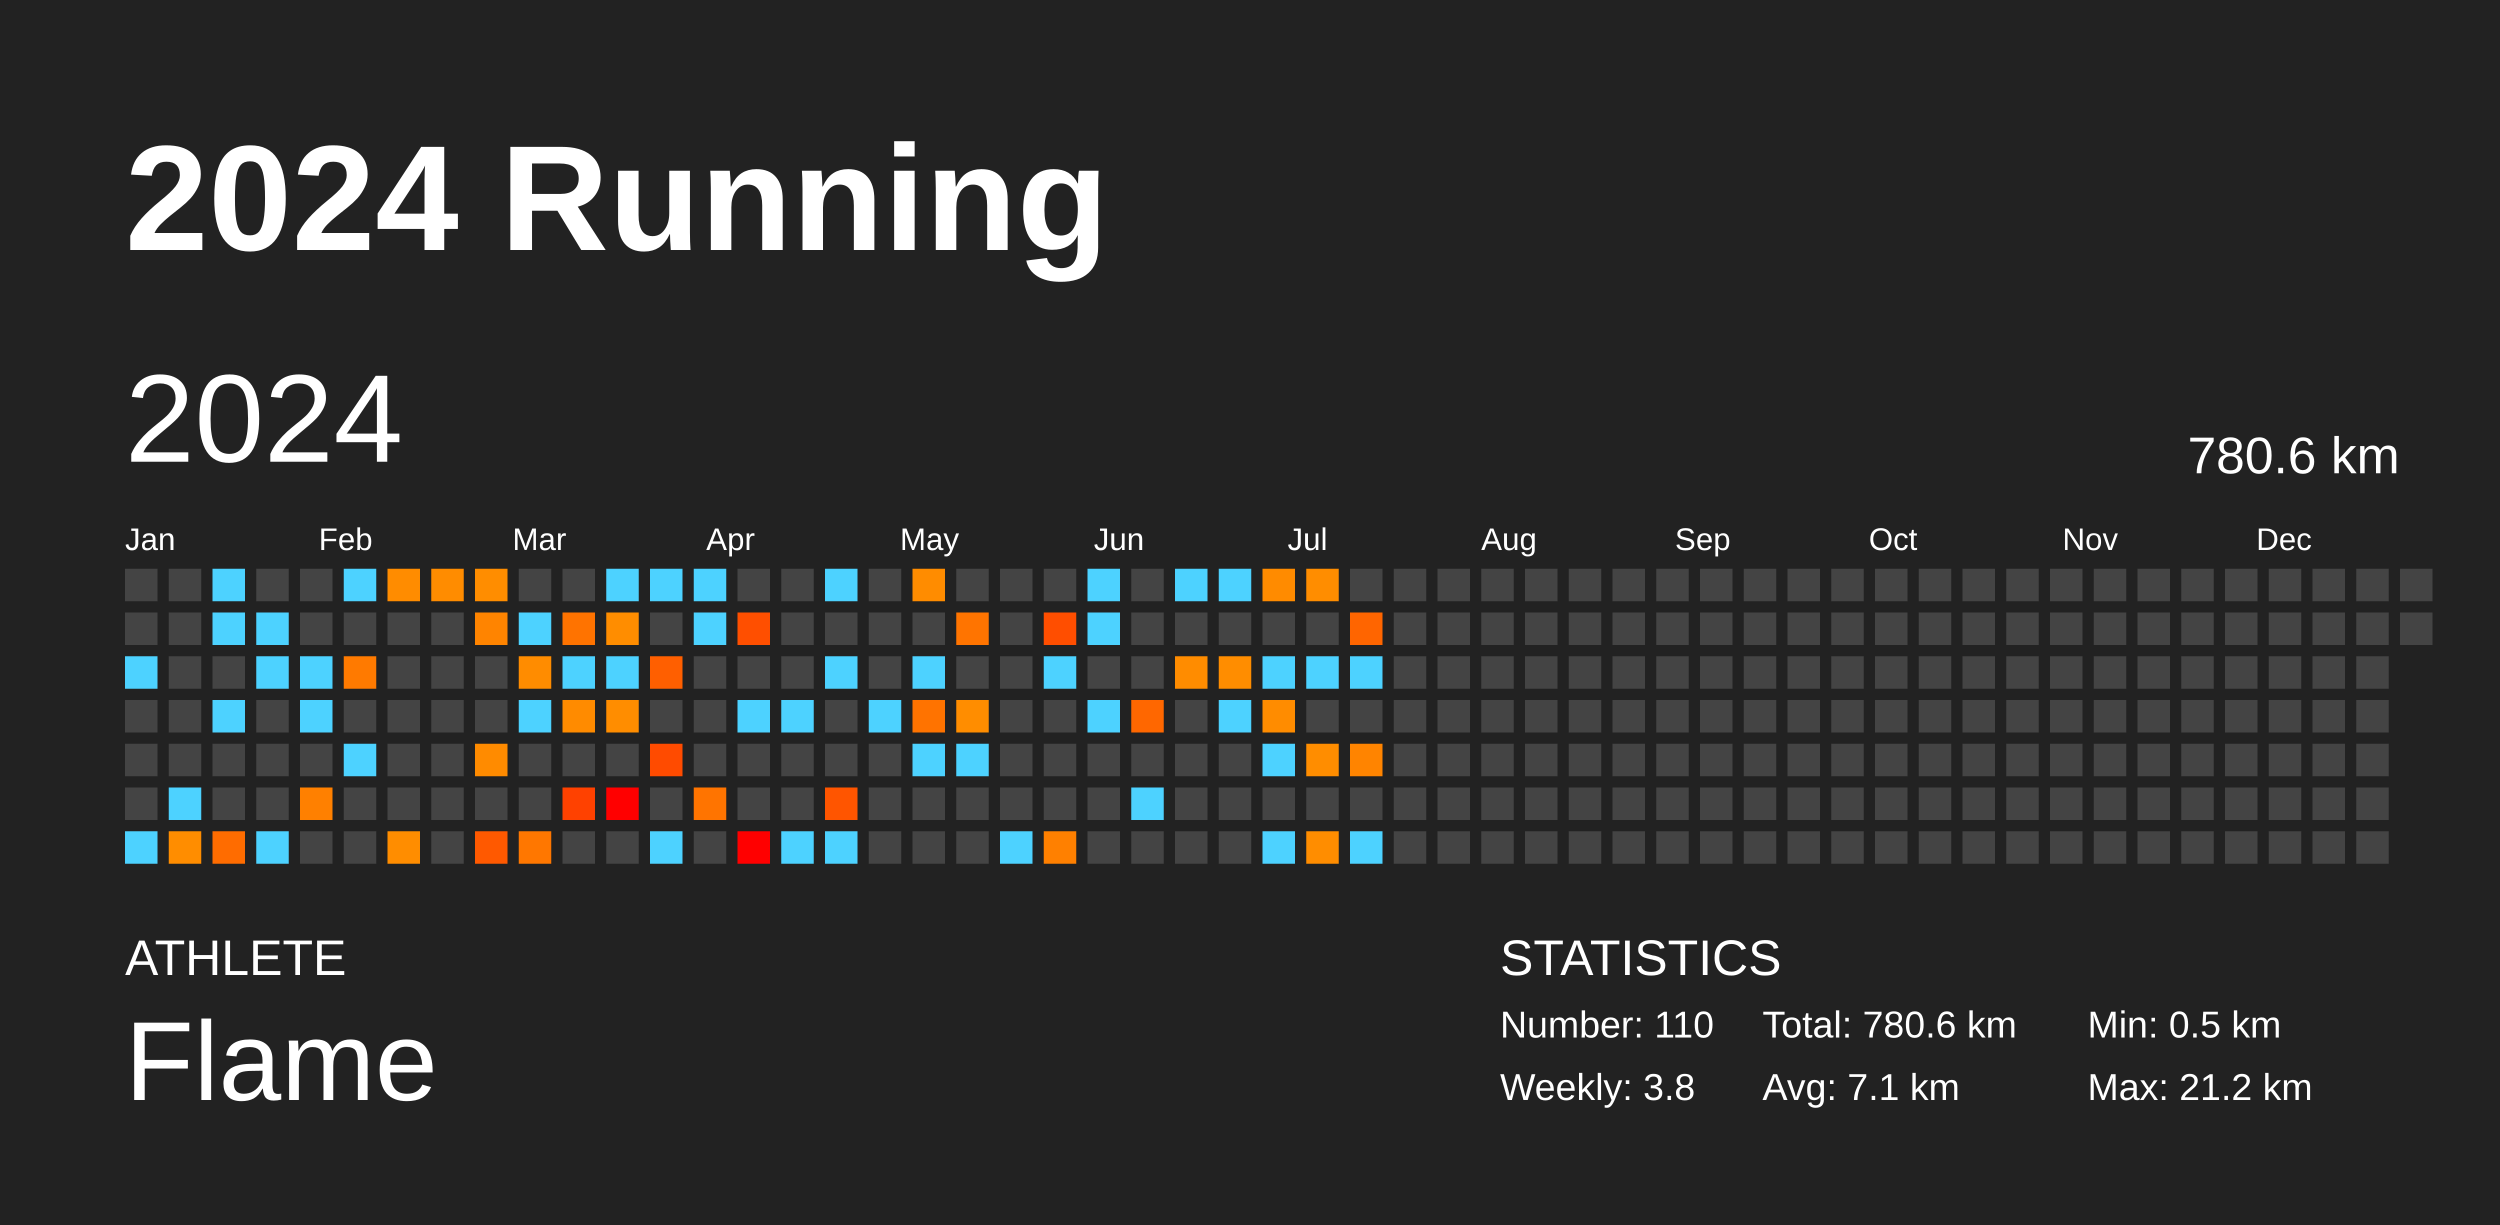
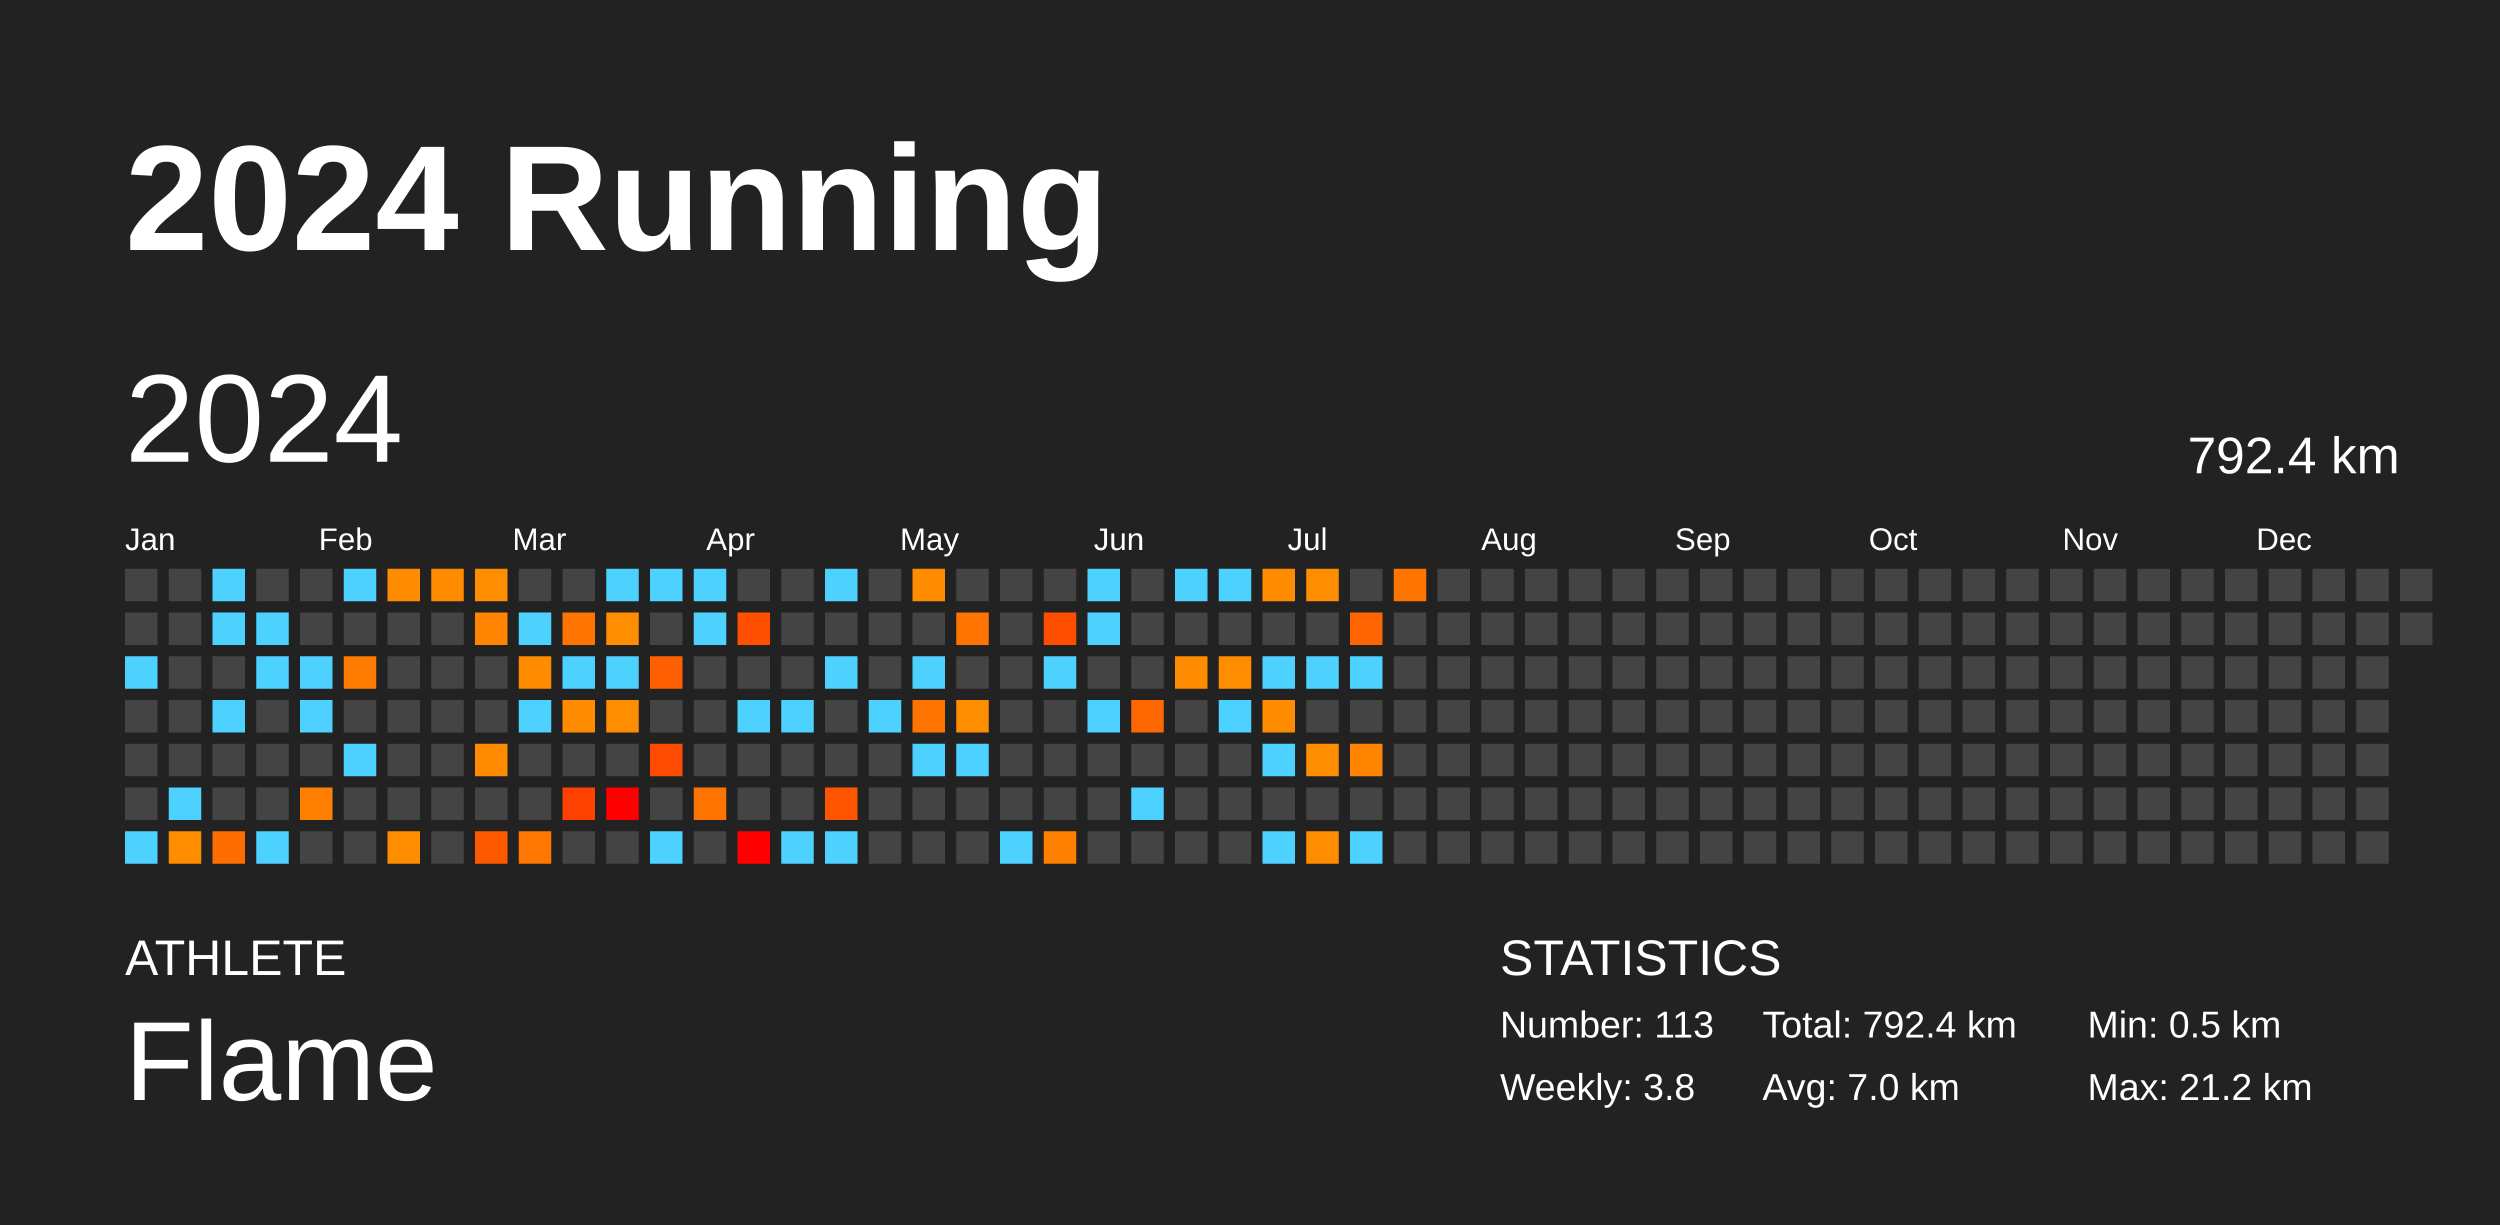
<svg xmlns="http://www.w3.org/2000/svg" baseProfile="full" height="98mm" version="1.1" viewBox="0,0,200,98" width="200mm">
  <defs />
  <rect fill="#222222" height="98" width="200" x="0" y="0" />
  <text fill="#FFFFFF" style="font-size:12px; font-family:Arial; font-weight:bold;" x="10" y="20">2024 Running</text>
  <text fill="#FFFFFF" style="font-size:4px; font-family:Arial" x="10" y="78">ATHLETE</text>
  <text fill="#FFFFFF" style="font-size:9px; font-family:Arial" x="10" y="88">Flame</text>
  <text fill="#FFFFFF" style="font-size:4px; font-family:Arial" x="120" y="78">STATISTICS</text>
-   <text fill="#FFFFFF" style="font-size:3px; font-family:Arial" x="120" y="83">Number: 110</text>
+   <text fill="#FFFFFF" style="font-size:3px; font-family:Arial" x="120" y="83">Number: 113</text>
  <text fill="#FFFFFF" style="font-size:3px; font-family:Arial" x="120" y="88">Weekly: 3.8</text>
-   <text fill="#FFFFFF" style="font-size:3px; font-family:Arial" x="141" y="83">Total: 780.6 km</text>
-   <text fill="#FFFFFF" style="font-size:3px; font-family:Arial" x="141" y="88">Avg: 7.1 km</text>
+   <text fill="#FFFFFF" style="font-size:3px; font-family:Arial" x="141" y="83">Total: 792.4 km</text>
+   <text fill="#FFFFFF" style="font-size:3px; font-family:Arial" x="141" y="88">Avg: 7.0 km</text>
  <text fill="#FFFFFF" style="font-size:3px; font-family:Arial" x="167" y="83">Min: 0.5 km</text>
  <text fill="#FFFFFF" style="font-size:3px; font-family:Arial" x="167" y="88">Max: 21.2 km</text>
  <text dominant-baseline="hanging" fill="#FFFFFF" style="font-size:10.0px; font-family:Arial;" x="10" y="30">2024</text>
-   <text dominant-baseline="hanging" fill="#FFFFFF" style="font-size:4.125px; font-family:Arial;" x="175" y="35">780.6 km</text>
+   <text dominant-baseline="hanging" fill="#FFFFFF" style="font-size:4.125px; font-family:Arial;" x="175" y="35">792.4 km</text>
  <text fill="#FFFFFF" style="font-size:2.5px; font-family:Arial" x="10.0" y="44">Jan</text>
  <text fill="#FFFFFF" style="font-size:2.5px; font-family:Arial" x="25.5" y="44">Feb</text>
  <text fill="#FFFFFF" style="font-size:2.5px; font-family:Arial" x="41.0" y="44">Mar</text>
  <text fill="#FFFFFF" style="font-size:2.5px; font-family:Arial" x="56.5" y="44">Apr</text>
  <text fill="#FFFFFF" style="font-size:2.5px; font-family:Arial" x="72.0" y="44">May</text>
  <text fill="#FFFFFF" style="font-size:2.5px; font-family:Arial" x="87.5" y="44">Jun</text>
  <text fill="#FFFFFF" style="font-size:2.5px; font-family:Arial" x="103.0" y="44">Jul</text>
  <text fill="#FFFFFF" style="font-size:2.5px; font-family:Arial" x="118.5" y="44">Aug</text>
  <text fill="#FFFFFF" style="font-size:2.5px; font-family:Arial" x="134.0" y="44">Sep</text>
  <text fill="#FFFFFF" style="font-size:2.5px; font-family:Arial" x="149.5" y="44">Oct</text>
  <text fill="#FFFFFF" style="font-size:2.5px; font-family:Arial" x="165.0" y="44">Nov</text>
  <text fill="#FFFFFF" style="font-size:2.5px; font-family:Arial" x="180.5" y="44">Dec</text>
  <rect fill="#444444" height="2.6" width="2.6" x="10.0" y="45.5" />
  <rect fill="#444444" height="2.6" width="2.6" x="10.0" y="49.0" />
  <rect fill="#4dd2ff" height="2.6" width="2.6" x="10.0" y="52.5" />
  <rect fill="#444444" height="2.6" width="2.6" x="10.0" y="56.0" />
  <rect fill="#444444" height="2.6" width="2.6" x="10.0" y="59.5" />
  <rect fill="#444444" height="2.6" width="2.6" x="10.0" y="63.0" />
  <rect fill="#4dd2ff" height="2.6" width="2.6" x="10.0" y="66.5" />
  <rect fill="#444444" height="2.6" width="2.6" x="13.5" y="45.5" />
  <rect fill="#444444" height="2.6" width="2.6" x="13.5" y="49.0" />
  <rect fill="#444444" height="2.6" width="2.6" x="13.5" y="52.5" />
  <rect fill="#444444" height="2.6" width="2.6" x="13.5" y="56.0" />
  <rect fill="#444444" height="2.6" width="2.6" x="13.5" y="59.5" />
  <rect fill="#4dd2ff" height="2.6" width="2.6" x="13.5" y="63.0" />
  <rect fill="#ff8d00" height="2.6" width="2.6" x="13.5" y="66.5" />
  <rect fill="#4dd2ff" height="2.6" width="2.6" x="17.0" y="45.5" />
  <rect fill="#4dd2ff" height="2.6" width="2.6" x="17.0" y="49.0" />
  <rect fill="#444444" height="2.6" width="2.6" x="17.0" y="52.5" />
  <rect fill="#4dd2ff" height="2.6" width="2.6" x="17.0" y="56.0" />
  <rect fill="#444444" height="2.6" width="2.6" x="17.0" y="59.5" />
  <rect fill="#444444" height="2.6" width="2.6" x="17.0" y="63.0" />
  <rect fill="#ff6c00" height="2.6" width="2.6" x="17.0" y="66.5" />
  <rect fill="#444444" height="2.6" width="2.6" x="20.5" y="45.5" />
  <rect fill="#4dd2ff" height="2.6" width="2.6" x="20.5" y="49.0" />
  <rect fill="#4dd2ff" height="2.6" width="2.6" x="20.5" y="52.5" />
  <rect fill="#444444" height="2.6" width="2.6" x="20.5" y="56.0" />
  <rect fill="#444444" height="2.6" width="2.6" x="20.5" y="59.5" />
  <rect fill="#444444" height="2.6" width="2.6" x="20.5" y="63.0" />
  <rect fill="#4dd2ff" height="2.6" width="2.6" x="20.5" y="66.5" />
  <rect fill="#444444" height="2.6" width="2.6" x="24.0" y="45.5" />
  <rect fill="#444444" height="2.6" width="2.6" x="24.0" y="49.0" />
  <rect fill="#4dd2ff" height="2.6" width="2.6" x="24.0" y="52.5" />
  <rect fill="#4dd2ff" height="2.6" width="2.6" x="24.0" y="56.0" />
  <rect fill="#444444" height="2.6" width="2.6" x="24.0" y="59.5" />
  <rect fill="#ff8000" height="2.6" width="2.6" x="24.0" y="63.0" />
  <rect fill="#444444" height="2.6" width="2.6" x="24.0" y="66.5" />
  <rect fill="#4dd2ff" height="2.6" width="2.6" x="27.5" y="45.5" />
  <rect fill="#444444" height="2.6" width="2.6" x="27.5" y="49.0" />
  <rect fill="#ff7a00" height="2.6" width="2.6" x="27.5" y="52.5" />
  <rect fill="#444444" height="2.6" width="2.6" x="27.5" y="56.0" />
  <rect fill="#4dd2ff" height="2.6" width="2.6" x="27.5" y="59.5" />
  <rect fill="#444444" height="2.6" width="2.6" x="27.5" y="63.0" />
  <rect fill="#444444" height="2.6" width="2.6" x="27.5" y="66.5" />
  <rect fill="#ff8c00" height="2.6" width="2.6" x="31.0" y="45.5" />
  <rect fill="#444444" height="2.6" width="2.6" x="31.0" y="49.0" />
  <rect fill="#444444" height="2.6" width="2.6" x="31.0" y="52.5" />
  <rect fill="#444444" height="2.6" width="2.6" x="31.0" y="56.0" />
  <rect fill="#444444" height="2.6" width="2.6" x="31.0" y="59.5" />
  <rect fill="#444444" height="2.6" width="2.6" x="31.0" y="63.0" />
  <rect fill="#ff8d00" height="2.6" width="2.6" x="31.0" y="66.5" />
  <rect fill="#ff8c00" height="2.6" width="2.6" x="34.5" y="45.5" />
  <rect fill="#444444" height="2.6" width="2.6" x="34.5" y="49.0" />
  <rect fill="#444444" height="2.6" width="2.6" x="34.5" y="52.5" />
  <rect fill="#444444" height="2.6" width="2.6" x="34.5" y="56.0" />
  <rect fill="#444444" height="2.6" width="2.6" x="34.5" y="59.5" />
  <rect fill="#444444" height="2.6" width="2.6" x="34.5" y="63.0" />
  <rect fill="#444444" height="2.6" width="2.6" x="34.5" y="66.5" />
  <rect fill="#ff8d00" height="2.6" width="2.6" x="38.0" y="45.5" />
  <rect fill="#ff8400" height="2.6" width="2.6" x="38.0" y="49.0" />
  <rect fill="#444444" height="2.6" width="2.6" x="38.0" y="52.5" />
  <rect fill="#444444" height="2.6" width="2.6" x="38.0" y="56.0" />
  <rect fill="#ff8b00" height="2.6" width="2.6" x="38.0" y="59.5" />
  <rect fill="#444444" height="2.6" width="2.6" x="38.0" y="63.0" />
  <rect fill="#ff5900" height="2.6" width="2.6" x="38.0" y="66.5" />
  <rect fill="#444444" height="2.6" width="2.6" x="41.5" y="45.5" />
  <rect fill="#4dd2ff" height="2.6" width="2.6" x="41.5" y="49.0" />
  <rect fill="#ff8c00" height="2.6" width="2.6" x="41.5" y="52.5" />
  <rect fill="#4dd2ff" height="2.6" width="2.6" x="41.5" y="56.0" />
  <rect fill="#444444" height="2.6" width="2.6" x="41.5" y="59.5" />
  <rect fill="#444444" height="2.6" width="2.6" x="41.5" y="63.0" />
  <rect fill="#ff7700" height="2.6" width="2.6" x="41.5" y="66.5" />
  <rect fill="#444444" height="2.6" width="2.6" x="45.0" y="45.5" />
  <rect fill="#ff7300" height="2.6" width="2.6" x="45.0" y="49.0" />
  <rect fill="#4dd2ff" height="2.6" width="2.6" x="45.0" y="52.5" />
  <rect fill="#ff8b00" height="2.6" width="2.6" x="45.0" y="56.0" />
  <rect fill="#444444" height="2.6" width="2.6" x="45.0" y="59.5" />
  <rect fill="#ff4100" height="2.6" width="2.6" x="45.0" y="63.0" />
  <rect fill="#444444" height="2.6" width="2.6" x="45.0" y="66.5" />
  <rect fill="#4dd2ff" height="2.6" width="2.6" x="48.5" y="45.5" />
  <rect fill="#ff8d00" height="2.6" width="2.6" x="48.5" y="49.0" />
  <rect fill="#4dd2ff" height="2.6" width="2.6" x="48.5" y="52.5" />
  <rect fill="#ff8d00" height="2.6" width="2.6" x="48.5" y="56.0" />
  <rect fill="#444444" height="2.6" width="2.6" x="48.5" y="59.5" />
  <rect fill="red" height="2.6" width="2.6" x="48.5" y="63.0" />
  <rect fill="#444444" height="2.6" width="2.6" x="48.5" y="66.5" />
  <rect fill="#4dd2ff" height="2.6" width="2.6" x="52.0" y="45.5" />
  <rect fill="#444444" height="2.6" width="2.6" x="52.0" y="49.0" />
  <rect fill="#ff5f00" height="2.6" width="2.6" x="52.0" y="52.5" />
  <rect fill="#444444" height="2.6" width="2.6" x="52.0" y="56.0" />
  <rect fill="#ff4b00" height="2.6" width="2.6" x="52.0" y="59.5" />
  <rect fill="#444444" height="2.6" width="2.6" x="52.0" y="63.0" />
  <rect fill="#4dd2ff" height="2.6" width="2.6" x="52.0" y="66.5" />
  <rect fill="#4dd2ff" height="2.6" width="2.6" x="55.5" y="45.5" />
  <rect fill="#4dd2ff" height="2.6" width="2.6" x="55.5" y="49.0" />
  <rect fill="#444444" height="2.6" width="2.6" x="55.5" y="52.5" />
  <rect fill="#444444" height="2.6" width="2.6" x="55.5" y="56.0" />
  <rect fill="#444444" height="2.6" width="2.6" x="55.5" y="59.5" />
  <rect fill="#ff7400" height="2.6" width="2.6" x="55.5" y="63.0" />
  <rect fill="#444444" height="2.6" width="2.6" x="55.5" y="66.5" />
  <rect fill="#444444" height="2.6" width="2.6" x="59.0" y="45.5" />
  <rect fill="#ff4f00" height="2.6" width="2.6" x="59.0" y="49.0" />
  <rect fill="#444444" height="2.6" width="2.6" x="59.0" y="52.5" />
  <rect fill="#4dd2ff" height="2.6" width="2.6" x="59.0" y="56.0" />
  <rect fill="#444444" height="2.6" width="2.6" x="59.0" y="59.5" />
  <rect fill="#444444" height="2.6" width="2.6" x="59.0" y="63.0" />
  <rect fill="red" height="2.6" width="2.6" x="59.0" y="66.5" />
  <rect fill="#444444" height="2.6" width="2.6" x="62.5" y="45.5" />
  <rect fill="#444444" height="2.6" width="2.6" x="62.5" y="49.0" />
  <rect fill="#444444" height="2.6" width="2.6" x="62.5" y="52.5" />
  <rect fill="#4dd2ff" height="2.6" width="2.6" x="62.5" y="56.0" />
  <rect fill="#444444" height="2.6" width="2.6" x="62.5" y="59.5" />
  <rect fill="#444444" height="2.6" width="2.6" x="62.5" y="63.0" />
  <rect fill="#4dd2ff" height="2.6" width="2.6" x="62.5" y="66.5" />
  <rect fill="#4dd2ff" height="2.6" width="2.6" x="66.0" y="45.5" />
  <rect fill="#444444" height="2.6" width="2.6" x="66.0" y="49.0" />
  <rect fill="#4dd2ff" height="2.6" width="2.6" x="66.0" y="52.5" />
  <rect fill="#444444" height="2.6" width="2.6" x="66.0" y="56.0" />
  <rect fill="#444444" height="2.6" width="2.6" x="66.0" y="59.5" />
  <rect fill="#ff5500" height="2.6" width="2.6" x="66.0" y="63.0" />
  <rect fill="#4dd2ff" height="2.6" width="2.6" x="66.0" y="66.5" />
  <rect fill="#444444" height="2.6" width="2.6" x="69.5" y="45.5" />
  <rect fill="#444444" height="2.6" width="2.6" x="69.5" y="49.0" />
  <rect fill="#444444" height="2.6" width="2.6" x="69.5" y="52.5" />
  <rect fill="#4dd2ff" height="2.6" width="2.6" x="69.5" y="56.0" />
  <rect fill="#444444" height="2.6" width="2.6" x="69.5" y="59.5" />
  <rect fill="#444444" height="2.6" width="2.6" x="69.5" y="63.0" />
  <rect fill="#444444" height="2.6" width="2.6" x="69.5" y="66.5" />
  <rect fill="#ff8c00" height="2.6" width="2.6" x="73.0" y="45.5" />
  <rect fill="#444444" height="2.6" width="2.6" x="73.0" y="49.0" />
  <rect fill="#4dd2ff" height="2.6" width="2.6" x="73.0" y="52.5" />
  <rect fill="#ff7300" height="2.6" width="2.6" x="73.0" y="56.0" />
  <rect fill="#4dd2ff" height="2.6" width="2.6" x="73.0" y="59.5" />
  <rect fill="#444444" height="2.6" width="2.6" x="73.0" y="63.0" />
  <rect fill="#444444" height="2.6" width="2.6" x="73.0" y="66.5" />
  <rect fill="#444444" height="2.6" width="2.6" x="76.5" y="45.5" />
  <rect fill="#ff7400" height="2.6" width="2.6" x="76.5" y="49.0" />
  <rect fill="#444444" height="2.6" width="2.6" x="76.5" y="52.5" />
  <rect fill="#ff8d00" height="2.6" width="2.6" x="76.5" y="56.0" />
  <rect fill="#4dd2ff" height="2.6" width="2.6" x="76.5" y="59.5" />
  <rect fill="#444444" height="2.6" width="2.6" x="76.5" y="63.0" />
  <rect fill="#444444" height="2.6" width="2.6" x="76.5" y="66.5" />
  <rect fill="#444444" height="2.6" width="2.6" x="80.0" y="45.5" />
  <rect fill="#444444" height="2.6" width="2.6" x="80.0" y="49.0" />
  <rect fill="#444444" height="2.6" width="2.6" x="80.0" y="52.5" />
  <rect fill="#444444" height="2.6" width="2.6" x="80.0" y="56.0" />
  <rect fill="#444444" height="2.6" width="2.6" x="80.0" y="59.5" />
  <rect fill="#444444" height="2.6" width="2.6" x="80.0" y="63.0" />
  <rect fill="#4dd2ff" height="2.6" width="2.6" x="80.0" y="66.5" />
  <rect fill="#444444" height="2.6" width="2.6" x="83.5" y="45.5" />
  <rect fill="#ff4e00" height="2.6" width="2.6" x="83.5" y="49.0" />
  <rect fill="#4dd2ff" height="2.6" width="2.6" x="83.5" y="52.5" />
  <rect fill="#444444" height="2.6" width="2.6" x="83.5" y="56.0" />
  <rect fill="#444444" height="2.6" width="2.6" x="83.5" y="59.5" />
  <rect fill="#444444" height="2.6" width="2.6" x="83.5" y="63.0" />
  <rect fill="#ff8000" height="2.6" width="2.6" x="83.5" y="66.5" />
  <rect fill="#4dd2ff" height="2.6" width="2.6" x="87.0" y="45.5" />
  <rect fill="#4dd2ff" height="2.6" width="2.6" x="87.0" y="49.0" />
  <rect fill="#444444" height="2.6" width="2.6" x="87.0" y="52.5" />
  <rect fill="#4dd2ff" height="2.6" width="2.6" x="87.0" y="56.0" />
  <rect fill="#444444" height="2.6" width="2.6" x="87.0" y="59.5" />
  <rect fill="#444444" height="2.6" width="2.6" x="87.0" y="63.0" />
  <rect fill="#444444" height="2.6" width="2.6" x="87.0" y="66.5" />
  <rect fill="#444444" height="2.6" width="2.6" x="90.5" y="45.5" />
  <rect fill="#444444" height="2.6" width="2.6" x="90.5" y="49.0" />
  <rect fill="#444444" height="2.6" width="2.6" x="90.5" y="52.5" />
  <rect fill="#ff6700" height="2.6" width="2.6" x="90.5" y="56.0" />
  <rect fill="#444444" height="2.6" width="2.6" x="90.5" y="59.5" />
  <rect fill="#4dd2ff" height="2.6" width="2.6" x="90.5" y="63.0" />
  <rect fill="#444444" height="2.6" width="2.6" x="90.5" y="66.5" />
  <rect fill="#4dd2ff" height="2.6" width="2.6" x="94.0" y="45.5" />
  <rect fill="#444444" height="2.6" width="2.6" x="94.0" y="49.0" />
  <rect fill="#ff8c00" height="2.6" width="2.6" x="94.0" y="52.5" />
  <rect fill="#444444" height="2.6" width="2.6" x="94.0" y="56.0" />
  <rect fill="#444444" height="2.6" width="2.6" x="94.0" y="59.5" />
  <rect fill="#444444" height="2.6" width="2.6" x="94.0" y="63.0" />
  <rect fill="#444444" height="2.6" width="2.6" x="94.0" y="66.5" />
  <rect fill="#4dd2ff" height="2.6" width="2.6" x="97.5" y="45.5" />
  <rect fill="#444444" height="2.6" width="2.6" x="97.5" y="49.0" />
  <rect fill="#ff8d00" height="2.6" width="2.6" x="97.5" y="52.5" />
  <rect fill="#4dd2ff" height="2.6" width="2.6" x="97.5" y="56.0" />
  <rect fill="#444444" height="2.6" width="2.6" x="97.5" y="59.5" />
  <rect fill="#444444" height="2.6" width="2.6" x="97.5" y="63.0" />
  <rect fill="#444444" height="2.6" width="2.6" x="97.5" y="66.5" />
  <rect fill="#ff8b00" height="2.6" width="2.6" x="101.0" y="45.5" />
  <rect fill="#444444" height="2.6" width="2.6" x="101.0" y="49.0" />
  <rect fill="#4dd2ff" height="2.6" width="2.6" x="101.0" y="52.5" />
  <rect fill="#ff8c00" height="2.6" width="2.6" x="101.0" y="56.0" />
  <rect fill="#4dd2ff" height="2.6" width="2.6" x="101.0" y="59.5" />
  <rect fill="#444444" height="2.6" width="2.6" x="101.0" y="63.0" />
  <rect fill="#4dd2ff" height="2.6" width="2.6" x="101.0" y="66.5" />
  <rect fill="#ff8d00" height="2.6" width="2.6" x="104.5" y="45.5" />
  <rect fill="#444444" height="2.6" width="2.6" x="104.5" y="49.0" />
  <rect fill="#4dd2ff" height="2.6" width="2.6" x="104.5" y="52.5" />
  <rect fill="#444444" height="2.6" width="2.6" x="104.5" y="56.0" />
  <rect fill="#ff8d00" height="2.6" width="2.6" x="104.5" y="59.5" />
  <rect fill="#444444" height="2.6" width="2.6" x="104.5" y="63.0" />
  <rect fill="#ff8d00" height="2.6" width="2.6" x="104.5" y="66.5" />
  <rect fill="#444444" height="2.6" width="2.6" x="108.0" y="45.5" />
  <rect fill="#ff6500" height="2.6" width="2.6" x="108.0" y="49.0" />
  <rect fill="#4dd2ff" height="2.6" width="2.6" x="108.0" y="52.5" />
  <rect fill="#444444" height="2.6" width="2.6" x="108.0" y="56.0" />
  <rect fill="#ff8400" height="2.6" width="2.6" x="108.0" y="59.5" />
  <rect fill="#444444" height="2.6" width="2.6" x="108.0" y="63.0" />
  <rect fill="#4dd2ff" height="2.6" width="2.6" x="108.0" y="66.5" />
-   <rect fill="#444444" height="2.6" width="2.6" x="111.5" y="45.5" />
+   <rect fill="#ff7500" height="2.6" width="2.6" x="111.5" y="45.5" />
  <rect fill="#444444" height="2.6" width="2.6" x="111.5" y="49.0" />
  <rect fill="#444444" height="2.6" width="2.6" x="111.5" y="52.5" />
  <rect fill="#444444" height="2.6" width="2.6" x="111.5" y="56.0" />
  <rect fill="#444444" height="2.6" width="2.6" x="111.5" y="59.5" />
  <rect fill="#444444" height="2.6" width="2.6" x="111.5" y="63.0" />
  <rect fill="#444444" height="2.6" width="2.6" x="111.5" y="66.5" />
  <rect fill="#444444" height="2.6" width="2.6" x="115.0" y="45.5" />
  <rect fill="#444444" height="2.6" width="2.6" x="115.0" y="49.0" />
  <rect fill="#444444" height="2.6" width="2.6" x="115.0" y="52.5" />
  <rect fill="#444444" height="2.6" width="2.6" x="115.0" y="56.0" />
  <rect fill="#444444" height="2.6" width="2.6" x="115.0" y="59.5" />
  <rect fill="#444444" height="2.6" width="2.6" x="115.0" y="63.0" />
  <rect fill="#444444" height="2.6" width="2.6" x="115.0" y="66.5" />
  <rect fill="#444444" height="2.6" width="2.6" x="118.5" y="45.5" />
  <rect fill="#444444" height="2.6" width="2.6" x="118.5" y="49.0" />
  <rect fill="#444444" height="2.6" width="2.6" x="118.5" y="52.5" />
  <rect fill="#444444" height="2.6" width="2.6" x="118.5" y="56.0" />
  <rect fill="#444444" height="2.6" width="2.6" x="118.5" y="59.5" />
  <rect fill="#444444" height="2.6" width="2.6" x="118.5" y="63.0" />
  <rect fill="#444444" height="2.6" width="2.6" x="118.5" y="66.5" />
  <rect fill="#444444" height="2.6" width="2.6" x="122.0" y="45.5" />
  <rect fill="#444444" height="2.6" width="2.6" x="122.0" y="49.0" />
  <rect fill="#444444" height="2.6" width="2.6" x="122.0" y="52.5" />
  <rect fill="#444444" height="2.6" width="2.6" x="122.0" y="56.0" />
  <rect fill="#444444" height="2.6" width="2.6" x="122.0" y="59.5" />
  <rect fill="#444444" height="2.6" width="2.6" x="122.0" y="63.0" />
  <rect fill="#444444" height="2.6" width="2.6" x="122.0" y="66.5" />
  <rect fill="#444444" height="2.6" width="2.6" x="125.5" y="45.5" />
  <rect fill="#444444" height="2.6" width="2.6" x="125.5" y="49.0" />
  <rect fill="#444444" height="2.6" width="2.6" x="125.5" y="52.5" />
  <rect fill="#444444" height="2.6" width="2.6" x="125.5" y="56.0" />
  <rect fill="#444444" height="2.6" width="2.6" x="125.5" y="59.5" />
  <rect fill="#444444" height="2.6" width="2.6" x="125.5" y="63.0" />
  <rect fill="#444444" height="2.6" width="2.6" x="125.5" y="66.5" />
  <rect fill="#444444" height="2.6" width="2.6" x="129.0" y="45.5" />
  <rect fill="#444444" height="2.6" width="2.6" x="129.0" y="49.0" />
  <rect fill="#444444" height="2.6" width="2.6" x="129.0" y="52.5" />
  <rect fill="#444444" height="2.6" width="2.6" x="129.0" y="56.0" />
  <rect fill="#444444" height="2.6" width="2.6" x="129.0" y="59.5" />
  <rect fill="#444444" height="2.6" width="2.6" x="129.0" y="63.0" />
  <rect fill="#444444" height="2.6" width="2.6" x="129.0" y="66.5" />
  <rect fill="#444444" height="2.6" width="2.6" x="132.5" y="45.5" />
  <rect fill="#444444" height="2.6" width="2.6" x="132.5" y="49.0" />
  <rect fill="#444444" height="2.6" width="2.6" x="132.5" y="52.5" />
  <rect fill="#444444" height="2.6" width="2.6" x="132.5" y="56.0" />
  <rect fill="#444444" height="2.6" width="2.6" x="132.5" y="59.5" />
  <rect fill="#444444" height="2.6" width="2.6" x="132.5" y="63.0" />
  <rect fill="#444444" height="2.6" width="2.6" x="132.5" y="66.5" />
  <rect fill="#444444" height="2.6" width="2.6" x="136.0" y="45.5" />
  <rect fill="#444444" height="2.6" width="2.6" x="136.0" y="49.0" />
  <rect fill="#444444" height="2.6" width="2.6" x="136.0" y="52.5" />
  <rect fill="#444444" height="2.6" width="2.6" x="136.0" y="56.0" />
  <rect fill="#444444" height="2.6" width="2.6" x="136.0" y="59.5" />
  <rect fill="#444444" height="2.6" width="2.6" x="136.0" y="63.0" />
  <rect fill="#444444" height="2.6" width="2.6" x="136.0" y="66.5" />
  <rect fill="#444444" height="2.6" width="2.6" x="139.5" y="45.5" />
  <rect fill="#444444" height="2.6" width="2.6" x="139.5" y="49.0" />
  <rect fill="#444444" height="2.6" width="2.6" x="139.5" y="52.5" />
  <rect fill="#444444" height="2.6" width="2.6" x="139.5" y="56.0" />
  <rect fill="#444444" height="2.6" width="2.6" x="139.5" y="59.5" />
  <rect fill="#444444" height="2.6" width="2.6" x="139.5" y="63.0" />
  <rect fill="#444444" height="2.6" width="2.6" x="139.5" y="66.5" />
  <rect fill="#444444" height="2.6" width="2.6" x="143.0" y="45.5" />
  <rect fill="#444444" height="2.6" width="2.6" x="143.0" y="49.0" />
  <rect fill="#444444" height="2.6" width="2.6" x="143.0" y="52.5" />
  <rect fill="#444444" height="2.6" width="2.6" x="143.0" y="56.0" />
  <rect fill="#444444" height="2.6" width="2.6" x="143.0" y="59.5" />
  <rect fill="#444444" height="2.6" width="2.6" x="143.0" y="63.0" />
  <rect fill="#444444" height="2.6" width="2.6" x="143.0" y="66.5" />
  <rect fill="#444444" height="2.6" width="2.6" x="146.5" y="45.5" />
  <rect fill="#444444" height="2.6" width="2.6" x="146.5" y="49.0" />
  <rect fill="#444444" height="2.6" width="2.6" x="146.5" y="52.5" />
  <rect fill="#444444" height="2.6" width="2.6" x="146.5" y="56.0" />
  <rect fill="#444444" height="2.6" width="2.6" x="146.5" y="59.5" />
  <rect fill="#444444" height="2.6" width="2.6" x="146.5" y="63.0" />
  <rect fill="#444444" height="2.6" width="2.6" x="146.5" y="66.5" />
  <rect fill="#444444" height="2.6" width="2.6" x="150.0" y="45.5" />
  <rect fill="#444444" height="2.6" width="2.6" x="150.0" y="49.0" />
  <rect fill="#444444" height="2.6" width="2.6" x="150.0" y="52.5" />
  <rect fill="#444444" height="2.6" width="2.6" x="150.0" y="56.0" />
  <rect fill="#444444" height="2.6" width="2.6" x="150.0" y="59.5" />
  <rect fill="#444444" height="2.6" width="2.6" x="150.0" y="63.0" />
  <rect fill="#444444" height="2.6" width="2.6" x="150.0" y="66.5" />
  <rect fill="#444444" height="2.6" width="2.6" x="153.5" y="45.5" />
  <rect fill="#444444" height="2.6" width="2.6" x="153.5" y="49.0" />
  <rect fill="#444444" height="2.6" width="2.6" x="153.5" y="52.5" />
  <rect fill="#444444" height="2.6" width="2.6" x="153.5" y="56.0" />
  <rect fill="#444444" height="2.6" width="2.6" x="153.5" y="59.5" />
  <rect fill="#444444" height="2.6" width="2.6" x="153.5" y="63.0" />
  <rect fill="#444444" height="2.6" width="2.6" x="153.5" y="66.5" />
  <rect fill="#444444" height="2.6" width="2.6" x="157.0" y="45.5" />
  <rect fill="#444444" height="2.6" width="2.6" x="157.0" y="49.0" />
  <rect fill="#444444" height="2.6" width="2.6" x="157.0" y="52.5" />
  <rect fill="#444444" height="2.6" width="2.6" x="157.0" y="56.0" />
  <rect fill="#444444" height="2.6" width="2.6" x="157.0" y="59.5" />
  <rect fill="#444444" height="2.6" width="2.6" x="157.0" y="63.0" />
  <rect fill="#444444" height="2.6" width="2.6" x="157.0" y="66.5" />
  <rect fill="#444444" height="2.6" width="2.6" x="160.5" y="45.5" />
  <rect fill="#444444" height="2.6" width="2.6" x="160.5" y="49.0" />
  <rect fill="#444444" height="2.6" width="2.6" x="160.5" y="52.5" />
  <rect fill="#444444" height="2.6" width="2.6" x="160.5" y="56.0" />
  <rect fill="#444444" height="2.6" width="2.6" x="160.5" y="59.5" />
  <rect fill="#444444" height="2.6" width="2.6" x="160.5" y="63.0" />
  <rect fill="#444444" height="2.6" width="2.6" x="160.5" y="66.5" />
  <rect fill="#444444" height="2.6" width="2.6" x="164.0" y="45.5" />
  <rect fill="#444444" height="2.6" width="2.6" x="164.0" y="49.0" />
  <rect fill="#444444" height="2.6" width="2.6" x="164.0" y="52.5" />
  <rect fill="#444444" height="2.6" width="2.6" x="164.0" y="56.0" />
  <rect fill="#444444" height="2.6" width="2.6" x="164.0" y="59.5" />
  <rect fill="#444444" height="2.6" width="2.6" x="164.0" y="63.0" />
  <rect fill="#444444" height="2.6" width="2.6" x="164.0" y="66.5" />
  <rect fill="#444444" height="2.6" width="2.6" x="167.5" y="45.5" />
  <rect fill="#444444" height="2.6" width="2.6" x="167.5" y="49.0" />
  <rect fill="#444444" height="2.6" width="2.6" x="167.5" y="52.5" />
  <rect fill="#444444" height="2.6" width="2.6" x="167.5" y="56.0" />
  <rect fill="#444444" height="2.6" width="2.6" x="167.5" y="59.5" />
  <rect fill="#444444" height="2.6" width="2.6" x="167.5" y="63.0" />
  <rect fill="#444444" height="2.6" width="2.6" x="167.5" y="66.5" />
  <rect fill="#444444" height="2.6" width="2.6" x="171.0" y="45.5" />
  <rect fill="#444444" height="2.6" width="2.6" x="171.0" y="49.0" />
  <rect fill="#444444" height="2.6" width="2.6" x="171.0" y="52.5" />
  <rect fill="#444444" height="2.6" width="2.6" x="171.0" y="56.0" />
  <rect fill="#444444" height="2.6" width="2.6" x="171.0" y="59.5" />
  <rect fill="#444444" height="2.6" width="2.6" x="171.0" y="63.0" />
  <rect fill="#444444" height="2.6" width="2.6" x="171.0" y="66.5" />
  <rect fill="#444444" height="2.6" width="2.6" x="174.5" y="45.5" />
  <rect fill="#444444" height="2.6" width="2.6" x="174.5" y="49.0" />
  <rect fill="#444444" height="2.6" width="2.6" x="174.5" y="52.5" />
  <rect fill="#444444" height="2.6" width="2.6" x="174.5" y="56.0" />
  <rect fill="#444444" height="2.6" width="2.6" x="174.5" y="59.5" />
  <rect fill="#444444" height="2.6" width="2.6" x="174.5" y="63.0" />
  <rect fill="#444444" height="2.6" width="2.6" x="174.5" y="66.5" />
  <rect fill="#444444" height="2.6" width="2.6" x="178.0" y="45.5" />
  <rect fill="#444444" height="2.6" width="2.6" x="178.0" y="49.0" />
  <rect fill="#444444" height="2.6" width="2.6" x="178.0" y="52.5" />
  <rect fill="#444444" height="2.6" width="2.6" x="178.0" y="56.0" />
  <rect fill="#444444" height="2.6" width="2.6" x="178.0" y="59.5" />
  <rect fill="#444444" height="2.6" width="2.6" x="178.0" y="63.0" />
  <rect fill="#444444" height="2.6" width="2.6" x="178.0" y="66.5" />
  <rect fill="#444444" height="2.6" width="2.6" x="181.5" y="45.5" />
  <rect fill="#444444" height="2.6" width="2.6" x="181.5" y="49.0" />
  <rect fill="#444444" height="2.6" width="2.6" x="181.5" y="52.5" />
  <rect fill="#444444" height="2.6" width="2.6" x="181.5" y="56.0" />
  <rect fill="#444444" height="2.6" width="2.6" x="181.5" y="59.5" />
  <rect fill="#444444" height="2.6" width="2.6" x="181.5" y="63.0" />
  <rect fill="#444444" height="2.6" width="2.6" x="181.5" y="66.5" />
  <rect fill="#444444" height="2.6" width="2.6" x="185.0" y="45.5" />
  <rect fill="#444444" height="2.6" width="2.6" x="185.0" y="49.0" />
  <rect fill="#444444" height="2.6" width="2.6" x="185.0" y="52.5" />
  <rect fill="#444444" height="2.6" width="2.6" x="185.0" y="56.0" />
  <rect fill="#444444" height="2.6" width="2.6" x="185.0" y="59.5" />
  <rect fill="#444444" height="2.6" width="2.6" x="185.0" y="63.0" />
  <rect fill="#444444" height="2.6" width="2.6" x="185.0" y="66.5" />
  <rect fill="#444444" height="2.6" width="2.6" x="188.5" y="45.5" />
  <rect fill="#444444" height="2.6" width="2.6" x="188.5" y="49.0" />
  <rect fill="#444444" height="2.6" width="2.6" x="188.5" y="52.5" />
  <rect fill="#444444" height="2.6" width="2.6" x="188.5" y="56.0" />
  <rect fill="#444444" height="2.6" width="2.6" x="188.5" y="59.5" />
  <rect fill="#444444" height="2.6" width="2.6" x="188.5" y="63.0" />
  <rect fill="#444444" height="2.6" width="2.6" x="188.5" y="66.5" />
  <rect fill="#444444" height="2.6" width="2.6" x="192.0" y="45.5" />
  <rect fill="#444444" height="2.6" width="2.6" x="192.0" y="49.0" />
</svg>
